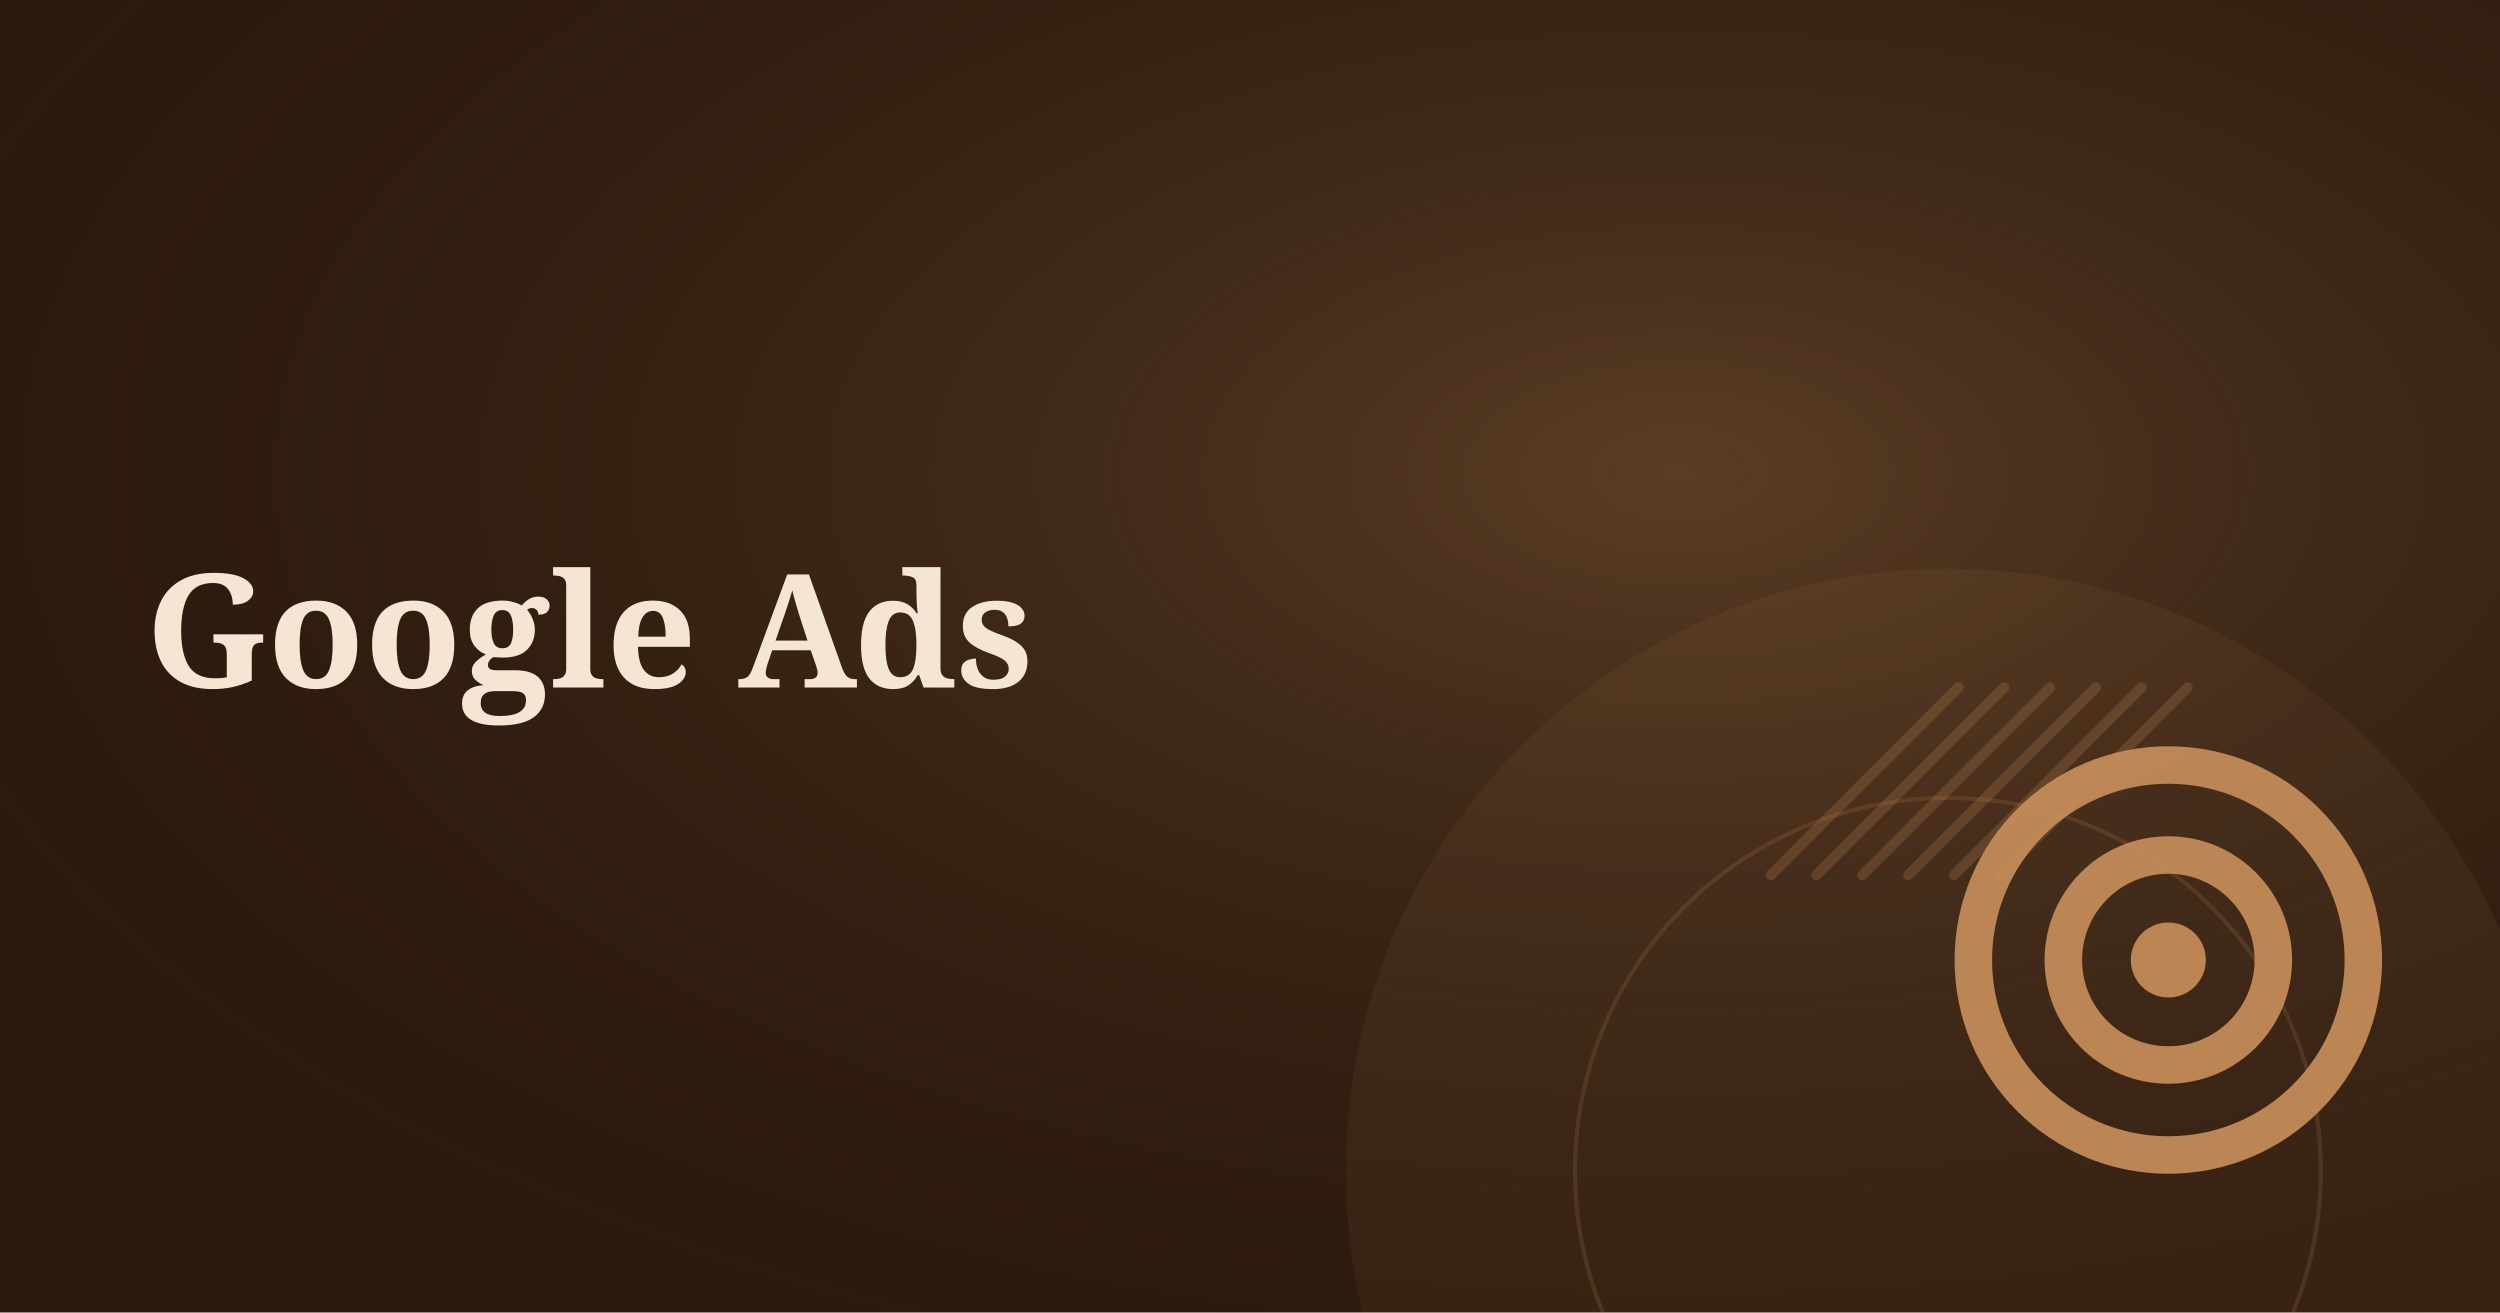
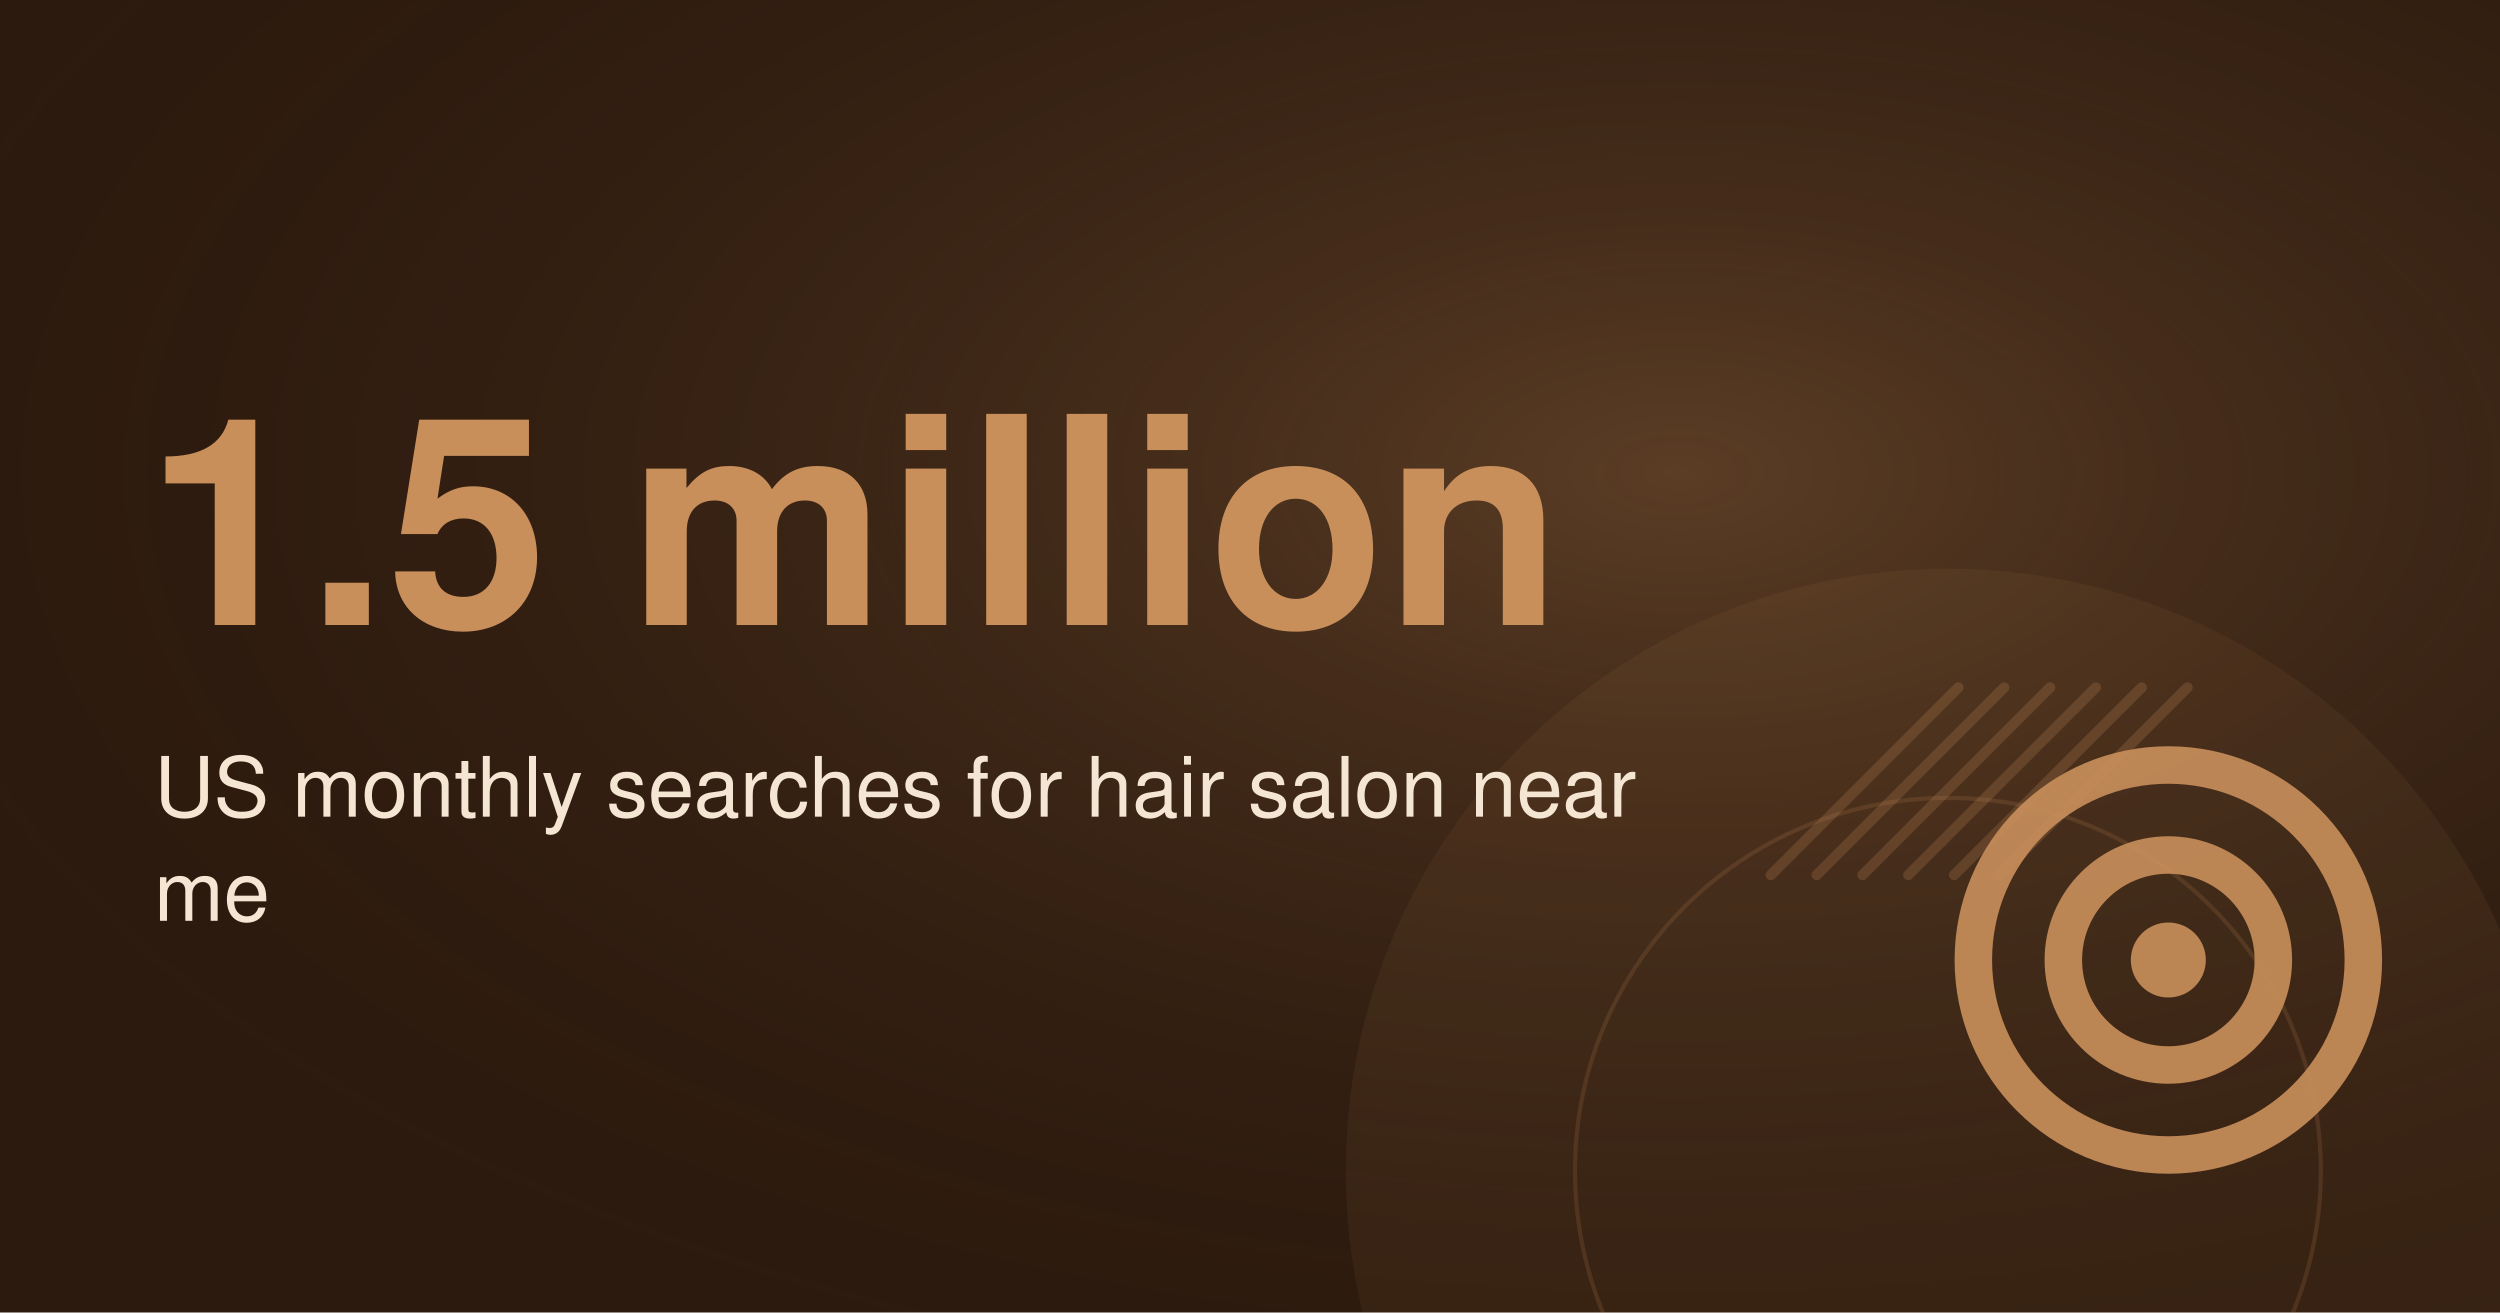
- <svg xmlns="http://www.w3.org/2000/svg" width="1200" height="630" viewBox="0 0 1200 630" role="img" aria-label="Google Ads for Hair Salons in Portland, OR: 2026 Guide to Budget and Keywords">
+ <svg xmlns="http://www.w3.org/2000/svg" width="1200" height="630" viewBox="0 0 1200 630" role="img" aria-label="Google Ads for Hair Salons in Portland: Budget Guide">
  <defs>
    <radialGradient id="g" cx="67%" cy="36%" r="75%">
      <stop offset="0" stop-color="#c98f5b" stop-opacity="0.30" />
      <stop offset="1" stop-color="#2c1a0e" stop-opacity="0" />
    </radialGradient>
  </defs>
  <rect width="1200" height="630" fill="#2c1a0e" />
  <rect width="1200" height="630" fill="url(#g)" />
  <circle cx="935" cy="562" r="289" fill="#c98f5b" fill-opacity="0.07" />
  <circle cx="935" cy="562" r="179" fill="none" stroke="#c98f5b" stroke-opacity="0.16" stroke-width="2" />
  <line x1="850" y1="420" x2="940" y2="330" stroke="#c98f5b" stroke-opacity="0.22" stroke-width="5" stroke-linecap="round" />
  <line x1="872" y1="420" x2="962" y2="330" stroke="#c98f5b" stroke-opacity="0.22" stroke-width="5" stroke-linecap="round" />
  <line x1="894" y1="420" x2="984" y2="330" stroke="#c98f5b" stroke-opacity="0.22" stroke-width="5" stroke-linecap="round" />
  <line x1="916" y1="420" x2="1006" y2="330" stroke="#c98f5b" stroke-opacity="0.22" stroke-width="5" stroke-linecap="round" />
  <line x1="938" y1="420" x2="1028" y2="330" stroke="#c98f5b" stroke-opacity="0.22" stroke-width="5" stroke-linecap="round" />
  <line x1="960" y1="420" x2="1050" y2="330" stroke="#c98f5b" stroke-opacity="0.22" stroke-width="5" stroke-linecap="round" />
  <g transform="translate(940 360) scale(3.6)" opacity="0.9">
    <circle cx="28" cy="28" r="26" fill="none" stroke="#c98f5b" stroke-width="5" />
    <circle cx="28" cy="28" r="14" fill="none" stroke="#c98f5b" stroke-width="5" />
    <circle cx="28" cy="28" r="5" fill="#c98f5b" />
  </g>
-   <text x="70" y="330" font-family="Georgia, serif" font-size="76" font-weight="700" fill="#f5e6d3">
-     <tspan x="70" dy="0">Google Ads</tspan>
-   </text>
+   <text x="70" y="300" font-family="Helvetica, Arial, sans-serif" font-size="139" font-weight="800" fill="#c98f5b">1.5 million</text>
+   <text x="74" y="392" font-family="Helvetica, Arial, sans-serif" font-size="40" fill="#f5e6d3">US monthly searches for hair salon near</text>
+   <text x="74" y="442" font-family="Helvetica, Arial, sans-serif" font-size="40" fill="#f5e6d3">me</text>
</svg>
